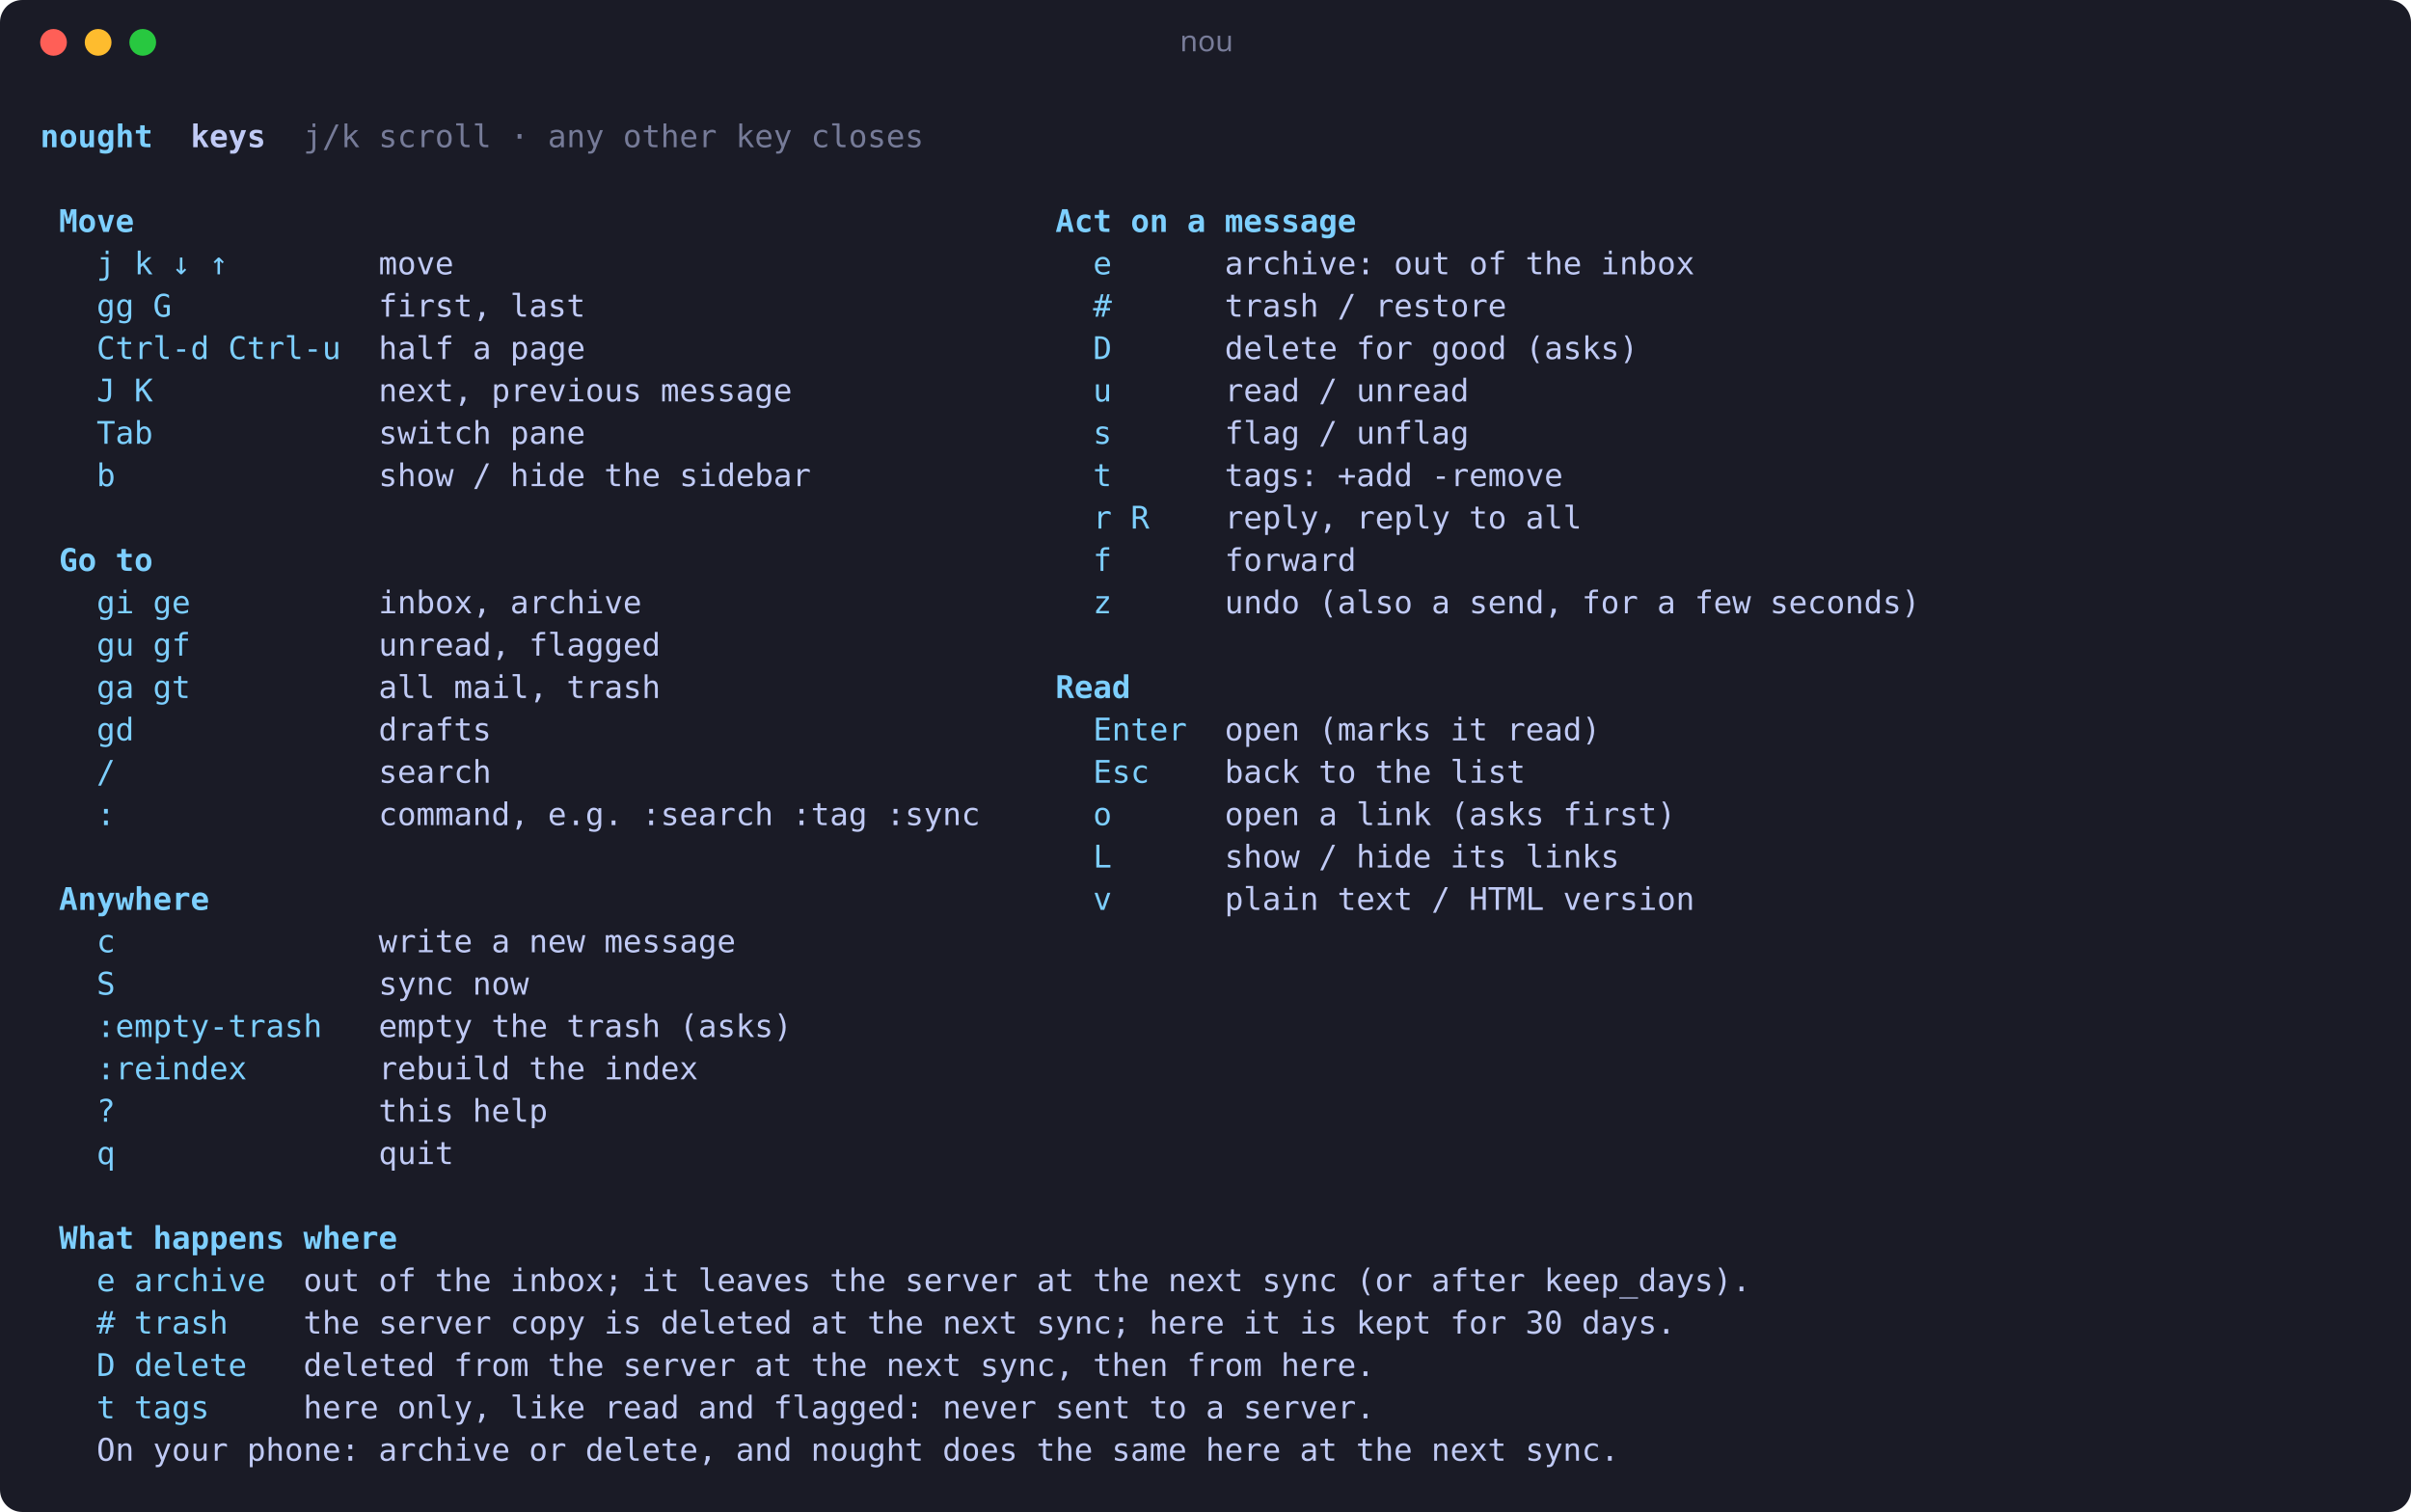
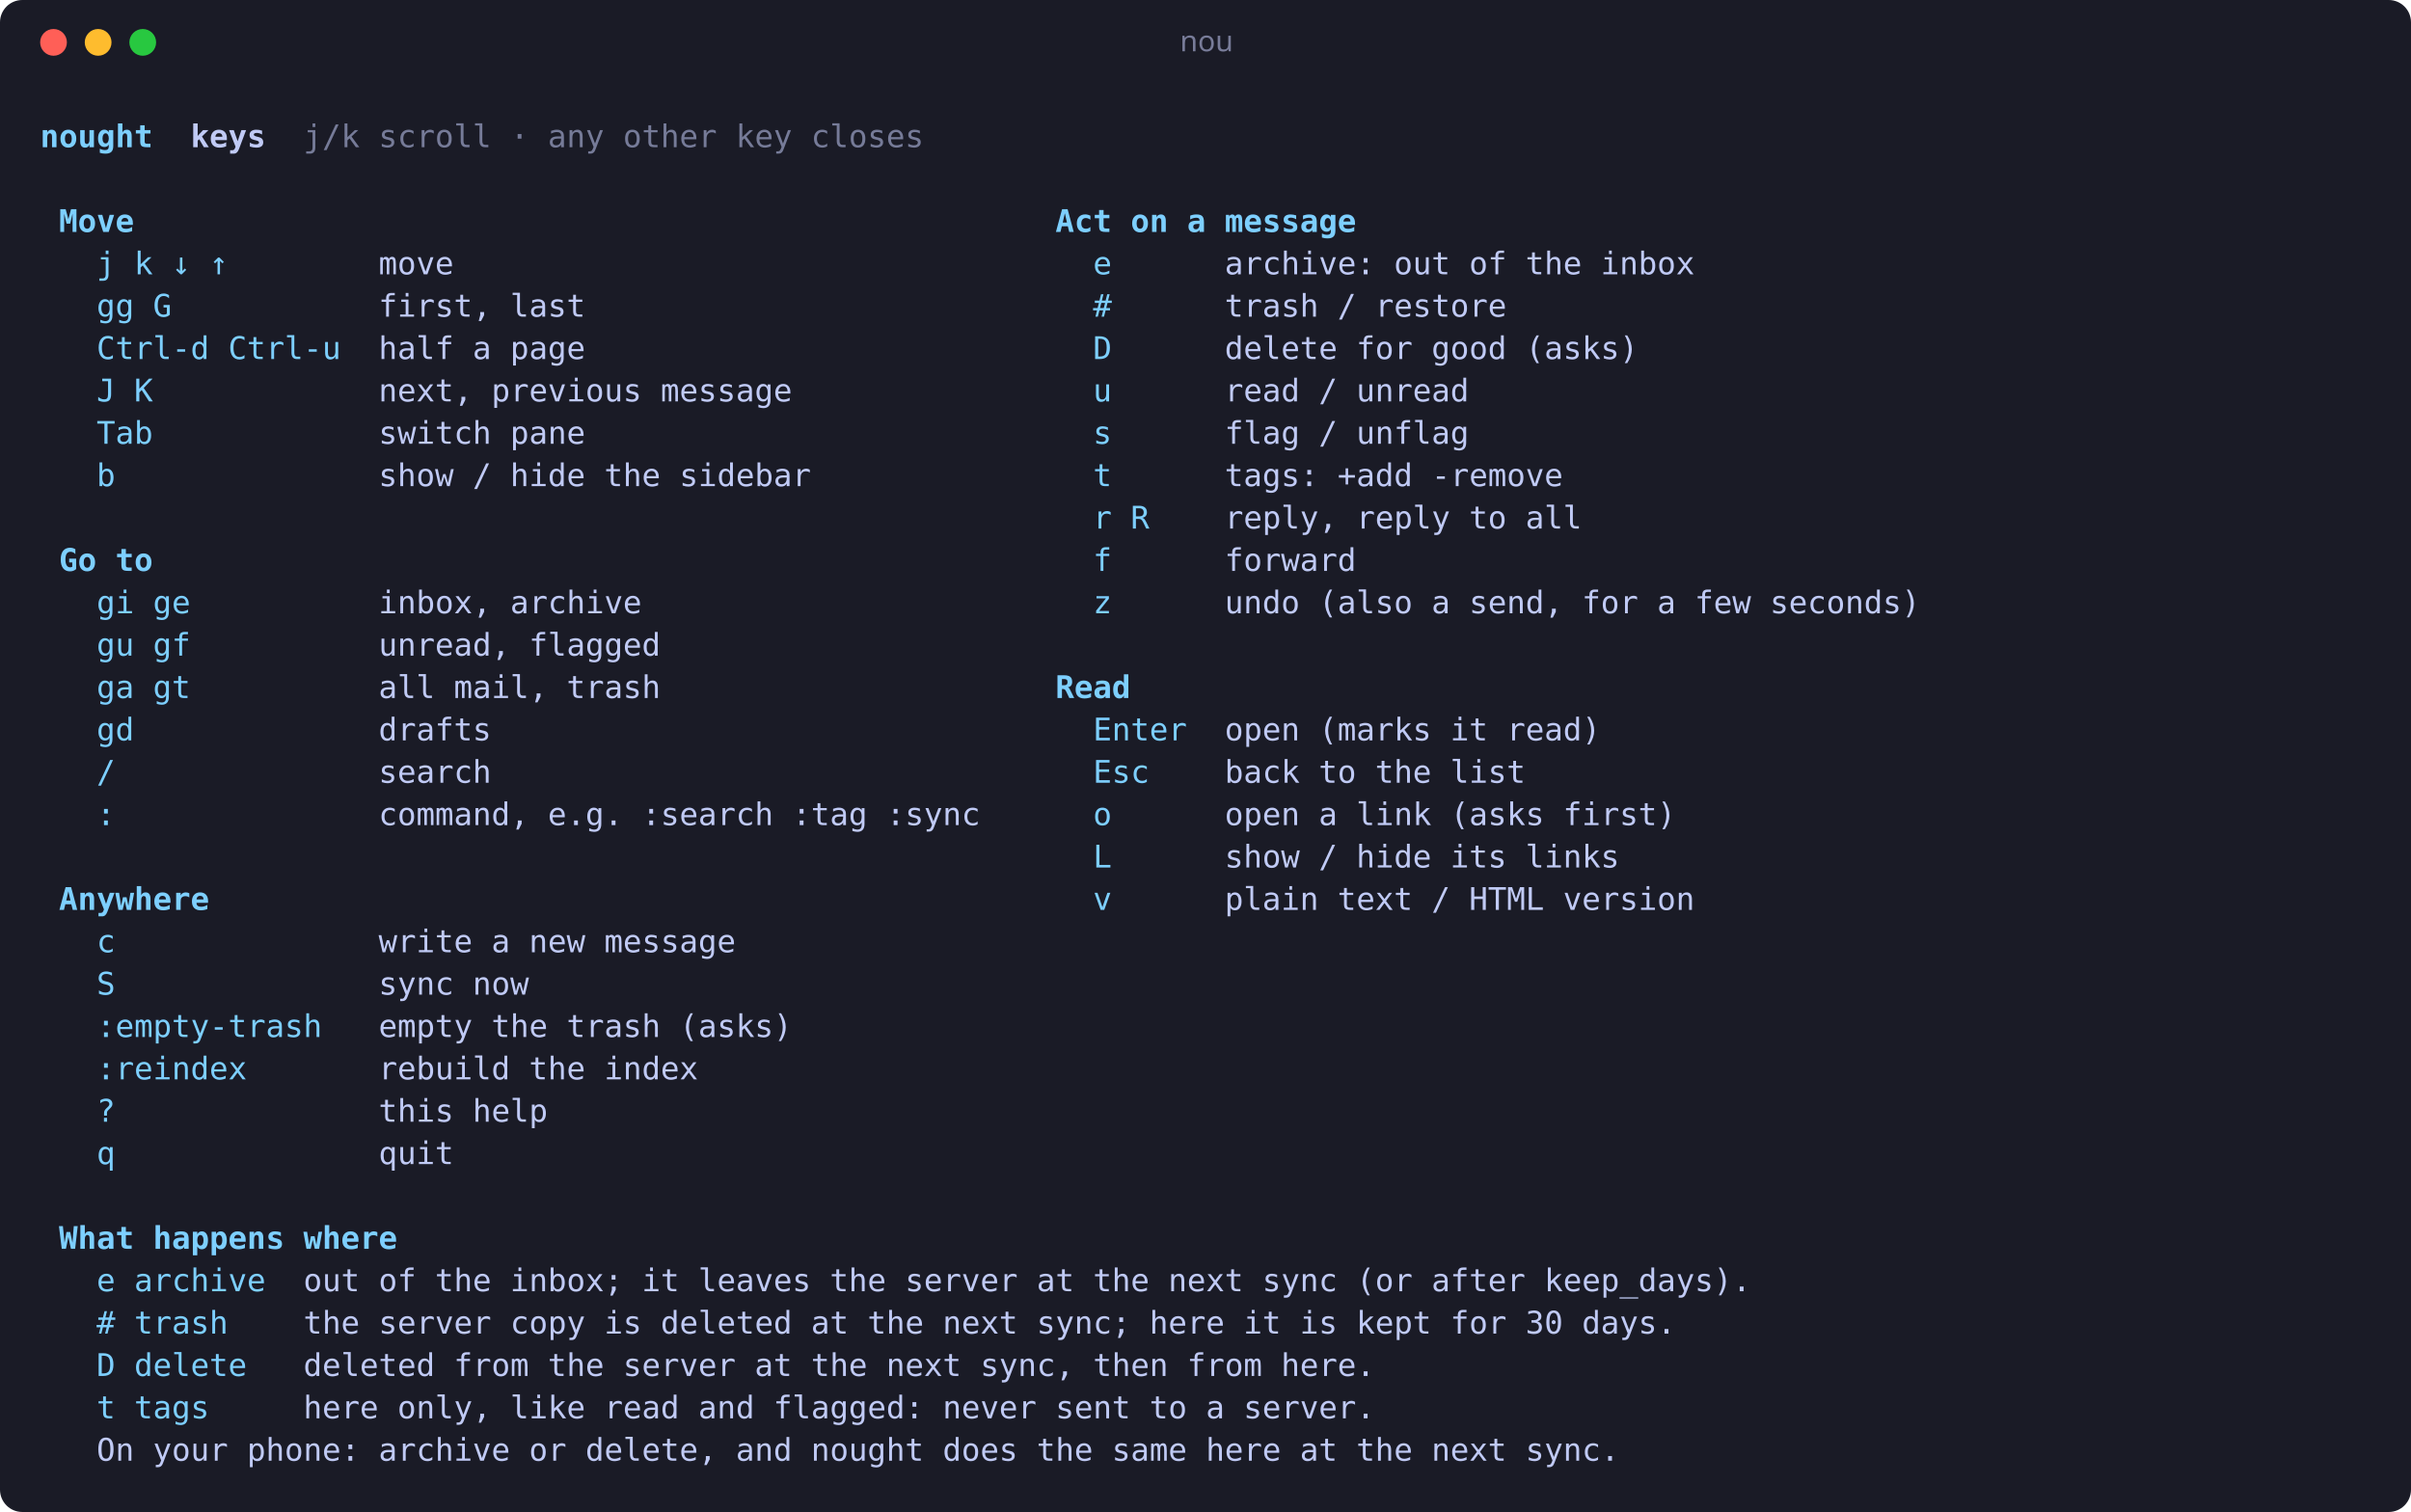
<svg xmlns="http://www.w3.org/2000/svg" width="1081" height="678" viewBox="0 0 1081 678">
  <rect width="100%" height="100%" rx="10" fill="#1a1b26" />
  <circle cx="24" cy="19" r="6" fill="#ff5f57" />
  <circle cx="44" cy="19" r="6" fill="#febc2e" />
  <circle cx="64" cy="19" r="6" fill="#28c840" />
  <text x="541" y="23" fill="#787c99" font-family="sans-serif" font-size="13" text-anchor="middle">nou</text>
  <g font-family="'JetBrains Mono','Fira Code','SF Mono',Menlo,Consolas,'DejaVu Sans Mono',monospace" font-size="14" xml:space="preserve">
    <text x="18.00" y="66.00" textLength="50.58" lengthAdjust="spacingAndGlyphs" fill="#7dcfff" font-weight="bold">nought</text>
    <text x="85.44" y="66.00" textLength="33.72" lengthAdjust="spacingAndGlyphs" fill="#c0caf5" font-weight="bold">keys</text>
-     <text x="119.16" y="66.00" textLength="295.05" lengthAdjust="spacingAndGlyphs" fill="#c0caf5" fill-opacity="0.55">  j/k scroll · any other key closes</text>
+     <text x="136.02" y="66.00" textLength="25.29" lengthAdjust="spacingAndGlyphs" fill="#c0caf5" fill-opacity="0.55">j/k</text>
+     <text x="169.74" y="66.00" textLength="50.58" lengthAdjust="spacingAndGlyphs" fill="#c0caf5" fill-opacity="0.55">scroll</text>
+     <text x="228.75" y="66.00" textLength="8.43" lengthAdjust="spacingAndGlyphs" fill="#c0caf5" fill-opacity="0.55">·</text>
+     <text x="245.61" y="66.00" textLength="25.29" lengthAdjust="spacingAndGlyphs" fill="#c0caf5" fill-opacity="0.55">any</text>
+     <text x="279.33" y="66.00" textLength="42.15" lengthAdjust="spacingAndGlyphs" fill="#c0caf5" fill-opacity="0.55">other</text>
+     <text x="329.91" y="66.00" textLength="25.29" lengthAdjust="spacingAndGlyphs" fill="#c0caf5" fill-opacity="0.55">key</text>
+     <text x="363.63" y="66.00" textLength="50.58" lengthAdjust="spacingAndGlyphs" fill="#c0caf5" fill-opacity="0.55">closes</text>
    <text x="26.43" y="104.00" textLength="33.72" lengthAdjust="spacingAndGlyphs" fill="#7dcfff" font-weight="bold">Move</text>
-     <text x="473.22" y="104.00" textLength="134.88" lengthAdjust="spacingAndGlyphs" fill="#7dcfff" font-weight="bold">Act on a message</text>
-     <text x="43.29" y="123.00" textLength="109.59" lengthAdjust="spacingAndGlyphs" fill="#7dcfff">j k ↓ ↑      </text>
-     <text x="152.88" y="123.00" textLength="337.20" lengthAdjust="spacingAndGlyphs" fill="#c0caf5">  move                                  </text>
-     <text x="490.08" y="123.00" textLength="42.15" lengthAdjust="spacingAndGlyphs" fill="#7dcfff">e    </text>
-     <text x="532.23" y="123.00" textLength="531.09" lengthAdjust="spacingAndGlyphs" fill="#c0caf5">  archive: out of the inbox                                    </text>
-     <text x="43.29" y="142.00" textLength="109.59" lengthAdjust="spacingAndGlyphs" fill="#7dcfff">gg G         </text>
-     <text x="152.88" y="142.00" textLength="337.20" lengthAdjust="spacingAndGlyphs" fill="#c0caf5">  first, last                           </text>
-     <text x="490.08" y="142.00" textLength="42.15" lengthAdjust="spacingAndGlyphs" fill="#7dcfff">#    </text>
-     <text x="532.23" y="142.00" textLength="531.09" lengthAdjust="spacingAndGlyphs" fill="#c0caf5">  trash / restore                                              </text>
-     <text x="43.29" y="161.00" textLength="109.59" lengthAdjust="spacingAndGlyphs" fill="#7dcfff">Ctrl-d Ctrl-u</text>
-     <text x="152.88" y="161.00" textLength="337.20" lengthAdjust="spacingAndGlyphs" fill="#c0caf5">  half a page                           </text>
-     <text x="490.08" y="161.00" textLength="42.15" lengthAdjust="spacingAndGlyphs" fill="#7dcfff">D    </text>
-     <text x="532.23" y="161.00" textLength="531.09" lengthAdjust="spacingAndGlyphs" fill="#c0caf5">  delete for good (asks)                                       </text>
-     <text x="43.29" y="180.00" textLength="109.59" lengthAdjust="spacingAndGlyphs" fill="#7dcfff">J K          </text>
-     <text x="152.88" y="180.00" textLength="337.20" lengthAdjust="spacingAndGlyphs" fill="#c0caf5">  next, previous message                </text>
-     <text x="490.08" y="180.00" textLength="42.15" lengthAdjust="spacingAndGlyphs" fill="#7dcfff">u    </text>
-     <text x="532.23" y="180.00" textLength="531.09" lengthAdjust="spacingAndGlyphs" fill="#c0caf5">  read / unread                                                </text>
-     <text x="43.29" y="199.00" textLength="109.59" lengthAdjust="spacingAndGlyphs" fill="#7dcfff">Tab          </text>
-     <text x="152.88" y="199.00" textLength="337.20" lengthAdjust="spacingAndGlyphs" fill="#c0caf5">  switch pane                           </text>
-     <text x="490.08" y="199.00" textLength="42.15" lengthAdjust="spacingAndGlyphs" fill="#7dcfff">s    </text>
-     <text x="532.23" y="199.00" textLength="531.09" lengthAdjust="spacingAndGlyphs" fill="#c0caf5">  flag / unflag                                                </text>
-     <text x="43.29" y="218.00" textLength="109.59" lengthAdjust="spacingAndGlyphs" fill="#7dcfff">b            </text>
-     <text x="152.88" y="218.00" textLength="337.20" lengthAdjust="spacingAndGlyphs" fill="#c0caf5">  show / hide the sidebar               </text>
-     <text x="490.08" y="218.00" textLength="42.15" lengthAdjust="spacingAndGlyphs" fill="#7dcfff">t    </text>
-     <text x="532.23" y="218.00" textLength="531.09" lengthAdjust="spacingAndGlyphs" fill="#c0caf5">  tags: +add -remove                                           </text>
-     <text x="490.08" y="237.00" textLength="42.15" lengthAdjust="spacingAndGlyphs" fill="#7dcfff">r R  </text>
-     <text x="532.23" y="237.00" textLength="531.09" lengthAdjust="spacingAndGlyphs" fill="#c0caf5">  reply, reply to all                                          </text>
-     <text x="26.43" y="256.00" textLength="42.15" lengthAdjust="spacingAndGlyphs" fill="#7dcfff" font-weight="bold">Go to</text>
-     <text x="490.08" y="256.00" textLength="42.15" lengthAdjust="spacingAndGlyphs" fill="#7dcfff">f    </text>
-     <text x="532.23" y="256.00" textLength="531.09" lengthAdjust="spacingAndGlyphs" fill="#c0caf5">  forward                                                      </text>
-     <text x="43.29" y="275.00" textLength="109.59" lengthAdjust="spacingAndGlyphs" fill="#7dcfff">gi ge        </text>
-     <text x="152.88" y="275.00" textLength="337.20" lengthAdjust="spacingAndGlyphs" fill="#c0caf5">  inbox, archive                        </text>
-     <text x="490.08" y="275.00" textLength="42.15" lengthAdjust="spacingAndGlyphs" fill="#7dcfff">z    </text>
-     <text x="532.23" y="275.00" textLength="531.09" lengthAdjust="spacingAndGlyphs" fill="#c0caf5">  undo (also a send, for a few seconds)                        </text>
-     <text x="43.29" y="294.00" textLength="109.59" lengthAdjust="spacingAndGlyphs" fill="#7dcfff">gu gf        </text>
-     <text x="152.88" y="294.00" textLength="910.44" lengthAdjust="spacingAndGlyphs" fill="#c0caf5">  unread, flagged                                                                                           </text>
-     <text x="43.29" y="313.00" textLength="109.59" lengthAdjust="spacingAndGlyphs" fill="#7dcfff">ga gt        </text>
-     <text x="152.88" y="313.00" textLength="320.34" lengthAdjust="spacingAndGlyphs" fill="#c0caf5">  all mail, trash                     </text>
+     <text x="473.22" y="104.00" textLength="25.29" lengthAdjust="spacingAndGlyphs" fill="#7dcfff" font-weight="bold">Act</text>
+     <text x="506.94" y="104.00" textLength="16.86" lengthAdjust="spacingAndGlyphs" fill="#7dcfff" font-weight="bold">on</text>
+     <text x="532.23" y="104.00" textLength="8.43" lengthAdjust="spacingAndGlyphs" fill="#7dcfff" font-weight="bold">a</text>
+     <text x="549.09" y="104.00" textLength="59.01" lengthAdjust="spacingAndGlyphs" fill="#7dcfff" font-weight="bold">message</text>
+     <text x="43.29" y="123.00" textLength="8.43" lengthAdjust="spacingAndGlyphs" fill="#7dcfff">j</text>
+     <text x="60.15" y="123.00" textLength="8.43" lengthAdjust="spacingAndGlyphs" fill="#7dcfff">k</text>
+     <text x="77.01" y="123.00" textLength="8.43" lengthAdjust="spacingAndGlyphs" fill="#7dcfff">↓</text>
+     <text x="93.87" y="123.00" textLength="8.43" lengthAdjust="spacingAndGlyphs" fill="#7dcfff">↑</text>
+     <text x="169.74" y="123.00" textLength="33.72" lengthAdjust="spacingAndGlyphs" fill="#c0caf5">move</text>
+     <text x="490.08" y="123.00" textLength="8.43" lengthAdjust="spacingAndGlyphs" fill="#7dcfff">e</text>
+     <text x="549.09" y="123.00" textLength="67.44" lengthAdjust="spacingAndGlyphs" fill="#c0caf5">archive:</text>
+     <text x="624.96" y="123.00" textLength="25.29" lengthAdjust="spacingAndGlyphs" fill="#c0caf5">out</text>
+     <text x="658.68" y="123.00" textLength="16.86" lengthAdjust="spacingAndGlyphs" fill="#c0caf5">of</text>
+     <text x="683.97" y="123.00" textLength="25.29" lengthAdjust="spacingAndGlyphs" fill="#c0caf5">the</text>
+     <text x="717.69" y="123.00" textLength="42.15" lengthAdjust="spacingAndGlyphs" fill="#c0caf5">inbox</text>
+     <text x="43.29" y="142.00" textLength="16.86" lengthAdjust="spacingAndGlyphs" fill="#7dcfff">gg</text>
+     <text x="68.58" y="142.00" textLength="8.43" lengthAdjust="spacingAndGlyphs" fill="#7dcfff">G</text>
+     <text x="169.74" y="142.00" textLength="50.58" lengthAdjust="spacingAndGlyphs" fill="#c0caf5">first,</text>
+     <text x="228.75" y="142.00" textLength="33.72" lengthAdjust="spacingAndGlyphs" fill="#c0caf5">last</text>
+     <text x="490.08" y="142.00" textLength="8.43" lengthAdjust="spacingAndGlyphs" fill="#7dcfff">#</text>
+     <text x="549.09" y="142.00" textLength="42.15" lengthAdjust="spacingAndGlyphs" fill="#c0caf5">trash</text>
+     <text x="599.67" y="142.00" textLength="8.43" lengthAdjust="spacingAndGlyphs" fill="#c0caf5">/</text>
+     <text x="616.53" y="142.00" textLength="59.01" lengthAdjust="spacingAndGlyphs" fill="#c0caf5">restore</text>
+     <text x="43.29" y="161.00" textLength="50.58" lengthAdjust="spacingAndGlyphs" fill="#7dcfff">Ctrl-d</text>
+     <text x="102.30" y="161.00" textLength="50.58" lengthAdjust="spacingAndGlyphs" fill="#7dcfff">Ctrl-u</text>
+     <text x="169.74" y="161.00" textLength="33.72" lengthAdjust="spacingAndGlyphs" fill="#c0caf5">half</text>
+     <text x="211.89" y="161.00" textLength="8.43" lengthAdjust="spacingAndGlyphs" fill="#c0caf5">a</text>
+     <text x="228.75" y="161.00" textLength="33.72" lengthAdjust="spacingAndGlyphs" fill="#c0caf5">page</text>
+     <text x="490.08" y="161.00" textLength="8.43" lengthAdjust="spacingAndGlyphs" fill="#7dcfff">D</text>
+     <text x="549.09" y="161.00" textLength="50.58" lengthAdjust="spacingAndGlyphs" fill="#c0caf5">delete</text>
+     <text x="608.10" y="161.00" textLength="25.29" lengthAdjust="spacingAndGlyphs" fill="#c0caf5">for</text>
+     <text x="641.82" y="161.00" textLength="33.72" lengthAdjust="spacingAndGlyphs" fill="#c0caf5">good</text>
+     <text x="683.97" y="161.00" textLength="50.58" lengthAdjust="spacingAndGlyphs" fill="#c0caf5">(asks)</text>
+     <text x="43.29" y="180.00" textLength="8.43" lengthAdjust="spacingAndGlyphs" fill="#7dcfff">J</text>
+     <text x="60.15" y="180.00" textLength="8.43" lengthAdjust="spacingAndGlyphs" fill="#7dcfff">K</text>
+     <text x="169.74" y="180.00" textLength="42.15" lengthAdjust="spacingAndGlyphs" fill="#c0caf5">next,</text>
+     <text x="220.32" y="180.00" textLength="67.44" lengthAdjust="spacingAndGlyphs" fill="#c0caf5">previous</text>
+     <text x="296.19" y="180.00" textLength="59.01" lengthAdjust="spacingAndGlyphs" fill="#c0caf5">message</text>
+     <text x="490.08" y="180.00" textLength="8.43" lengthAdjust="spacingAndGlyphs" fill="#7dcfff">u</text>
+     <text x="549.09" y="180.00" textLength="33.72" lengthAdjust="spacingAndGlyphs" fill="#c0caf5">read</text>
+     <text x="591.24" y="180.00" textLength="8.43" lengthAdjust="spacingAndGlyphs" fill="#c0caf5">/</text>
+     <text x="608.10" y="180.00" textLength="50.58" lengthAdjust="spacingAndGlyphs" fill="#c0caf5">unread</text>
+     <text x="43.29" y="199.00" textLength="25.29" lengthAdjust="spacingAndGlyphs" fill="#7dcfff">Tab</text>
+     <text x="169.74" y="199.00" textLength="50.58" lengthAdjust="spacingAndGlyphs" fill="#c0caf5">switch</text>
+     <text x="228.75" y="199.00" textLength="33.72" lengthAdjust="spacingAndGlyphs" fill="#c0caf5">pane</text>
+     <text x="490.08" y="199.00" textLength="8.43" lengthAdjust="spacingAndGlyphs" fill="#7dcfff">s</text>
+     <text x="549.09" y="199.00" textLength="33.72" lengthAdjust="spacingAndGlyphs" fill="#c0caf5">flag</text>
+     <text x="591.24" y="199.00" textLength="8.43" lengthAdjust="spacingAndGlyphs" fill="#c0caf5">/</text>
+     <text x="608.10" y="199.00" textLength="50.58" lengthAdjust="spacingAndGlyphs" fill="#c0caf5">unflag</text>
+     <text x="43.29" y="218.00" textLength="8.43" lengthAdjust="spacingAndGlyphs" fill="#7dcfff">b</text>
+     <text x="169.74" y="218.00" textLength="33.72" lengthAdjust="spacingAndGlyphs" fill="#c0caf5">show</text>
+     <text x="211.89" y="218.00" textLength="8.43" lengthAdjust="spacingAndGlyphs" fill="#c0caf5">/</text>
+     <text x="228.75" y="218.00" textLength="33.72" lengthAdjust="spacingAndGlyphs" fill="#c0caf5">hide</text>
+     <text x="270.90" y="218.00" textLength="25.29" lengthAdjust="spacingAndGlyphs" fill="#c0caf5">the</text>
+     <text x="304.62" y="218.00" textLength="59.01" lengthAdjust="spacingAndGlyphs" fill="#c0caf5">sidebar</text>
+     <text x="490.08" y="218.00" textLength="8.43" lengthAdjust="spacingAndGlyphs" fill="#7dcfff">t</text>
+     <text x="549.09" y="218.00" textLength="42.15" lengthAdjust="spacingAndGlyphs" fill="#c0caf5">tags:</text>
+     <text x="599.67" y="218.00" textLength="33.72" lengthAdjust="spacingAndGlyphs" fill="#c0caf5">+add</text>
+     <text x="641.82" y="218.00" textLength="59.01" lengthAdjust="spacingAndGlyphs" fill="#c0caf5">-remove</text>
+     <text x="490.08" y="237.00" textLength="8.43" lengthAdjust="spacingAndGlyphs" fill="#7dcfff">r</text>
+     <text x="506.94" y="237.00" textLength="8.43" lengthAdjust="spacingAndGlyphs" fill="#7dcfff">R</text>
+     <text x="549.09" y="237.00" textLength="50.58" lengthAdjust="spacingAndGlyphs" fill="#c0caf5">reply,</text>
+     <text x="608.10" y="237.00" textLength="42.15" lengthAdjust="spacingAndGlyphs" fill="#c0caf5">reply</text>
+     <text x="658.68" y="237.00" textLength="16.86" lengthAdjust="spacingAndGlyphs" fill="#c0caf5">to</text>
+     <text x="683.97" y="237.00" textLength="25.29" lengthAdjust="spacingAndGlyphs" fill="#c0caf5">all</text>
+     <text x="26.43" y="256.00" textLength="16.86" lengthAdjust="spacingAndGlyphs" fill="#7dcfff" font-weight="bold">Go</text>
+     <text x="51.72" y="256.00" textLength="16.86" lengthAdjust="spacingAndGlyphs" fill="#7dcfff" font-weight="bold">to</text>
+     <text x="490.08" y="256.00" textLength="8.43" lengthAdjust="spacingAndGlyphs" fill="#7dcfff">f</text>
+     <text x="549.09" y="256.00" textLength="59.01" lengthAdjust="spacingAndGlyphs" fill="#c0caf5">forward</text>
+     <text x="43.29" y="275.00" textLength="16.86" lengthAdjust="spacingAndGlyphs" fill="#7dcfff">gi</text>
+     <text x="68.58" y="275.00" textLength="16.86" lengthAdjust="spacingAndGlyphs" fill="#7dcfff">ge</text>
+     <text x="169.74" y="275.00" textLength="50.58" lengthAdjust="spacingAndGlyphs" fill="#c0caf5">inbox,</text>
+     <text x="228.75" y="275.00" textLength="59.01" lengthAdjust="spacingAndGlyphs" fill="#c0caf5">archive</text>
+     <text x="490.08" y="275.00" textLength="8.43" lengthAdjust="spacingAndGlyphs" fill="#7dcfff">z</text>
+     <text x="549.09" y="275.00" textLength="33.72" lengthAdjust="spacingAndGlyphs" fill="#c0caf5">undo</text>
+     <text x="591.24" y="275.00" textLength="42.15" lengthAdjust="spacingAndGlyphs" fill="#c0caf5">(also</text>
+     <text x="641.82" y="275.00" textLength="8.43" lengthAdjust="spacingAndGlyphs" fill="#c0caf5">a</text>
+     <text x="658.68" y="275.00" textLength="42.15" lengthAdjust="spacingAndGlyphs" fill="#c0caf5">send,</text>
+     <text x="709.26" y="275.00" textLength="25.29" lengthAdjust="spacingAndGlyphs" fill="#c0caf5">for</text>
+     <text x="742.98" y="275.00" textLength="8.43" lengthAdjust="spacingAndGlyphs" fill="#c0caf5">a</text>
+     <text x="759.84" y="275.00" textLength="25.29" lengthAdjust="spacingAndGlyphs" fill="#c0caf5">few</text>
+     <text x="793.56" y="275.00" textLength="67.44" lengthAdjust="spacingAndGlyphs" fill="#c0caf5">seconds)</text>
+     <text x="43.29" y="294.00" textLength="16.86" lengthAdjust="spacingAndGlyphs" fill="#7dcfff">gu</text>
+     <text x="68.58" y="294.00" textLength="16.86" lengthAdjust="spacingAndGlyphs" fill="#7dcfff">gf</text>
+     <text x="169.74" y="294.00" textLength="59.01" lengthAdjust="spacingAndGlyphs" fill="#c0caf5">unread,</text>
+     <text x="237.18" y="294.00" textLength="59.01" lengthAdjust="spacingAndGlyphs" fill="#c0caf5">flagged</text>
+     <text x="43.29" y="313.00" textLength="16.86" lengthAdjust="spacingAndGlyphs" fill="#7dcfff">ga</text>
+     <text x="68.58" y="313.00" textLength="16.86" lengthAdjust="spacingAndGlyphs" fill="#7dcfff">gt</text>
+     <text x="169.74" y="313.00" textLength="25.29" lengthAdjust="spacingAndGlyphs" fill="#c0caf5">all</text>
+     <text x="203.46" y="313.00" textLength="42.15" lengthAdjust="spacingAndGlyphs" fill="#c0caf5">mail,</text>
+     <text x="254.04" y="313.00" textLength="42.15" lengthAdjust="spacingAndGlyphs" fill="#c0caf5">trash</text>
    <text x="473.22" y="313.00" textLength="33.72" lengthAdjust="spacingAndGlyphs" fill="#7dcfff" font-weight="bold">Read</text>
-     <text x="43.29" y="332.00" textLength="109.59" lengthAdjust="spacingAndGlyphs" fill="#7dcfff">gd           </text>
-     <text x="152.88" y="332.00" textLength="337.20" lengthAdjust="spacingAndGlyphs" fill="#c0caf5">  drafts                                </text>
+     <text x="43.29" y="332.00" textLength="16.86" lengthAdjust="spacingAndGlyphs" fill="#7dcfff">gd</text>
+     <text x="169.74" y="332.00" textLength="50.58" lengthAdjust="spacingAndGlyphs" fill="#c0caf5">drafts</text>
    <text x="490.08" y="332.00" textLength="42.15" lengthAdjust="spacingAndGlyphs" fill="#7dcfff">Enter</text>
-     <text x="532.23" y="332.00" textLength="531.09" lengthAdjust="spacingAndGlyphs" fill="#c0caf5">  open (marks it read)                                         </text>
-     <text x="43.29" y="351.00" textLength="109.59" lengthAdjust="spacingAndGlyphs" fill="#7dcfff">/            </text>
-     <text x="152.88" y="351.00" textLength="337.20" lengthAdjust="spacingAndGlyphs" fill="#c0caf5">  search                                </text>
-     <text x="490.08" y="351.00" textLength="42.15" lengthAdjust="spacingAndGlyphs" fill="#7dcfff">Esc  </text>
-     <text x="532.23" y="351.00" textLength="531.09" lengthAdjust="spacingAndGlyphs" fill="#c0caf5">  back to the list                                             </text>
-     <text x="43.29" y="370.00" textLength="109.59" lengthAdjust="spacingAndGlyphs" fill="#7dcfff">:            </text>
-     <text x="152.88" y="370.00" textLength="337.20" lengthAdjust="spacingAndGlyphs" fill="#c0caf5">  command, e.g. :search :tag :sync      </text>
-     <text x="490.08" y="370.00" textLength="42.15" lengthAdjust="spacingAndGlyphs" fill="#7dcfff">o    </text>
-     <text x="532.23" y="370.00" textLength="531.09" lengthAdjust="spacingAndGlyphs" fill="#c0caf5">  open a link (asks first)                                     </text>
-     <text x="490.08" y="389.00" textLength="42.15" lengthAdjust="spacingAndGlyphs" fill="#7dcfff">L    </text>
-     <text x="532.23" y="389.00" textLength="531.09" lengthAdjust="spacingAndGlyphs" fill="#c0caf5">  show / hide its links                                        </text>
+     <text x="549.09" y="332.00" textLength="33.72" lengthAdjust="spacingAndGlyphs" fill="#c0caf5">open</text>
+     <text x="591.24" y="332.00" textLength="50.58" lengthAdjust="spacingAndGlyphs" fill="#c0caf5">(marks</text>
+     <text x="650.25" y="332.00" textLength="16.86" lengthAdjust="spacingAndGlyphs" fill="#c0caf5">it</text>
+     <text x="675.54" y="332.00" textLength="42.15" lengthAdjust="spacingAndGlyphs" fill="#c0caf5">read)</text>
+     <text x="43.29" y="351.00" textLength="8.43" lengthAdjust="spacingAndGlyphs" fill="#7dcfff">/</text>
+     <text x="169.74" y="351.00" textLength="50.58" lengthAdjust="spacingAndGlyphs" fill="#c0caf5">search</text>
+     <text x="490.08" y="351.00" textLength="25.29" lengthAdjust="spacingAndGlyphs" fill="#7dcfff">Esc</text>
+     <text x="549.09" y="351.00" textLength="33.72" lengthAdjust="spacingAndGlyphs" fill="#c0caf5">back</text>
+     <text x="591.24" y="351.00" textLength="16.86" lengthAdjust="spacingAndGlyphs" fill="#c0caf5">to</text>
+     <text x="616.53" y="351.00" textLength="25.29" lengthAdjust="spacingAndGlyphs" fill="#c0caf5">the</text>
+     <text x="650.25" y="351.00" textLength="33.72" lengthAdjust="spacingAndGlyphs" fill="#c0caf5">list</text>
+     <text x="43.29" y="370.00" textLength="8.43" lengthAdjust="spacingAndGlyphs" fill="#7dcfff">:</text>
+     <text x="169.74" y="370.00" textLength="67.44" lengthAdjust="spacingAndGlyphs" fill="#c0caf5">command,</text>
+     <text x="245.61" y="370.00" textLength="33.72" lengthAdjust="spacingAndGlyphs" fill="#c0caf5">e.g.</text>
+     <text x="287.76" y="370.00" textLength="59.01" lengthAdjust="spacingAndGlyphs" fill="#c0caf5">:search</text>
+     <text x="355.20" y="370.00" textLength="33.72" lengthAdjust="spacingAndGlyphs" fill="#c0caf5">:tag</text>
+     <text x="397.35" y="370.00" textLength="42.15" lengthAdjust="spacingAndGlyphs" fill="#c0caf5">:sync</text>
+     <text x="490.08" y="370.00" textLength="8.43" lengthAdjust="spacingAndGlyphs" fill="#7dcfff">o</text>
+     <text x="549.09" y="370.00" textLength="33.72" lengthAdjust="spacingAndGlyphs" fill="#c0caf5">open</text>
+     <text x="591.24" y="370.00" textLength="8.43" lengthAdjust="spacingAndGlyphs" fill="#c0caf5">a</text>
+     <text x="608.10" y="370.00" textLength="33.72" lengthAdjust="spacingAndGlyphs" fill="#c0caf5">link</text>
+     <text x="650.25" y="370.00" textLength="42.15" lengthAdjust="spacingAndGlyphs" fill="#c0caf5">(asks</text>
+     <text x="700.83" y="370.00" textLength="50.58" lengthAdjust="spacingAndGlyphs" fill="#c0caf5">first)</text>
+     <text x="490.08" y="389.00" textLength="8.43" lengthAdjust="spacingAndGlyphs" fill="#7dcfff">L</text>
+     <text x="549.09" y="389.00" textLength="33.72" lengthAdjust="spacingAndGlyphs" fill="#c0caf5">show</text>
+     <text x="591.24" y="389.00" textLength="8.43" lengthAdjust="spacingAndGlyphs" fill="#c0caf5">/</text>
+     <text x="608.10" y="389.00" textLength="33.72" lengthAdjust="spacingAndGlyphs" fill="#c0caf5">hide</text>
+     <text x="650.25" y="389.00" textLength="25.29" lengthAdjust="spacingAndGlyphs" fill="#c0caf5">its</text>
+     <text x="683.97" y="389.00" textLength="42.15" lengthAdjust="spacingAndGlyphs" fill="#c0caf5">links</text>
    <text x="26.43" y="408.00" textLength="67.44" lengthAdjust="spacingAndGlyphs" fill="#7dcfff" font-weight="bold">Anywhere</text>
-     <text x="490.08" y="408.00" textLength="42.15" lengthAdjust="spacingAndGlyphs" fill="#7dcfff">v    </text>
-     <text x="532.23" y="408.00" textLength="531.09" lengthAdjust="spacingAndGlyphs" fill="#c0caf5">  plain text / HTML version                                    </text>
-     <text x="43.29" y="427.00" textLength="109.59" lengthAdjust="spacingAndGlyphs" fill="#7dcfff">c            </text>
-     <text x="152.88" y="427.00" textLength="910.44" lengthAdjust="spacingAndGlyphs" fill="#c0caf5">  write a new message                                                                                       </text>
-     <text x="43.29" y="446.00" textLength="109.59" lengthAdjust="spacingAndGlyphs" fill="#7dcfff">S            </text>
-     <text x="152.88" y="446.00" textLength="910.44" lengthAdjust="spacingAndGlyphs" fill="#c0caf5">  sync now                                                                                                  </text>
-     <text x="43.29" y="465.00" textLength="109.59" lengthAdjust="spacingAndGlyphs" fill="#7dcfff">:empty-trash </text>
-     <text x="152.88" y="465.00" textLength="910.44" lengthAdjust="spacingAndGlyphs" fill="#c0caf5">  empty the trash (asks)                                                                                    </text>
-     <text x="43.29" y="484.00" textLength="109.59" lengthAdjust="spacingAndGlyphs" fill="#7dcfff">:reindex     </text>
-     <text x="152.88" y="484.00" textLength="910.44" lengthAdjust="spacingAndGlyphs" fill="#c0caf5">  rebuild the index                                                                                         </text>
-     <text x="43.29" y="503.00" textLength="109.59" lengthAdjust="spacingAndGlyphs" fill="#7dcfff">?            </text>
-     <text x="152.88" y="503.00" textLength="910.44" lengthAdjust="spacingAndGlyphs" fill="#c0caf5">  this help                                                                                                 </text>
-     <text x="43.29" y="522.00" textLength="109.59" lengthAdjust="spacingAndGlyphs" fill="#7dcfff">q            </text>
-     <text x="152.88" y="522.00" textLength="910.44" lengthAdjust="spacingAndGlyphs" fill="#c0caf5">  quit                                                                                                      </text>
-     <text x="26.43" y="560.00" textLength="151.74" lengthAdjust="spacingAndGlyphs" fill="#7dcfff" font-weight="bold">What happens where</text>
-     <text x="43.29" y="579.00" textLength="75.87" lengthAdjust="spacingAndGlyphs" fill="#7dcfff">e archive</text>
-     <text x="119.16" y="579.00" textLength="944.16" lengthAdjust="spacingAndGlyphs" fill="#c0caf5">  out of the inbox; it leaves the server at the next sync (or after keep_days).                                 </text>
-     <text x="43.29" y="598.00" textLength="75.87" lengthAdjust="spacingAndGlyphs" fill="#7dcfff"># trash  </text>
-     <text x="119.16" y="598.00" textLength="944.16" lengthAdjust="spacingAndGlyphs" fill="#c0caf5">  the server copy is deleted at the next sync; here it is kept for 30 days.                                     </text>
-     <text x="43.29" y="617.00" textLength="75.87" lengthAdjust="spacingAndGlyphs" fill="#7dcfff">D delete </text>
-     <text x="119.16" y="617.00" textLength="944.16" lengthAdjust="spacingAndGlyphs" fill="#c0caf5">  deleted from the server at the next sync, then from here.                                                     </text>
-     <text x="43.29" y="636.00" textLength="75.87" lengthAdjust="spacingAndGlyphs" fill="#7dcfff">t tags   </text>
-     <text x="119.16" y="636.00" textLength="944.16" lengthAdjust="spacingAndGlyphs" fill="#c0caf5">  here only, like read and flagged: never sent to a server.                                                     </text>
-     <text x="18.00" y="655.00" textLength="1045.32" lengthAdjust="spacingAndGlyphs" fill="#c0caf5">   On your phone: archive or delete, and nought does the same here at the next sync.                                        </text>
+     <text x="490.08" y="408.00" textLength="8.43" lengthAdjust="spacingAndGlyphs" fill="#7dcfff">v</text>
+     <text x="549.09" y="408.00" textLength="42.15" lengthAdjust="spacingAndGlyphs" fill="#c0caf5">plain</text>
+     <text x="599.67" y="408.00" textLength="33.72" lengthAdjust="spacingAndGlyphs" fill="#c0caf5">text</text>
+     <text x="641.82" y="408.00" textLength="8.43" lengthAdjust="spacingAndGlyphs" fill="#c0caf5">/</text>
+     <text x="658.68" y="408.00" textLength="33.72" lengthAdjust="spacingAndGlyphs" fill="#c0caf5">HTML</text>
+     <text x="700.83" y="408.00" textLength="59.01" lengthAdjust="spacingAndGlyphs" fill="#c0caf5">version</text>
+     <text x="43.29" y="427.00" textLength="8.43" lengthAdjust="spacingAndGlyphs" fill="#7dcfff">c</text>
+     <text x="169.74" y="427.00" textLength="42.15" lengthAdjust="spacingAndGlyphs" fill="#c0caf5">write</text>
+     <text x="220.32" y="427.00" textLength="8.43" lengthAdjust="spacingAndGlyphs" fill="#c0caf5">a</text>
+     <text x="237.18" y="427.00" textLength="25.29" lengthAdjust="spacingAndGlyphs" fill="#c0caf5">new</text>
+     <text x="270.90" y="427.00" textLength="59.01" lengthAdjust="spacingAndGlyphs" fill="#c0caf5">message</text>
+     <text x="43.29" y="446.00" textLength="8.43" lengthAdjust="spacingAndGlyphs" fill="#7dcfff">S</text>
+     <text x="169.74" y="446.00" textLength="33.72" lengthAdjust="spacingAndGlyphs" fill="#c0caf5">sync</text>
+     <text x="211.89" y="446.00" textLength="25.29" lengthAdjust="spacingAndGlyphs" fill="#c0caf5">now</text>
+     <text x="43.29" y="465.00" textLength="101.16" lengthAdjust="spacingAndGlyphs" fill="#7dcfff">:empty-trash</text>
+     <text x="169.74" y="465.00" textLength="42.15" lengthAdjust="spacingAndGlyphs" fill="#c0caf5">empty</text>
+     <text x="220.32" y="465.00" textLength="25.29" lengthAdjust="spacingAndGlyphs" fill="#c0caf5">the</text>
+     <text x="254.04" y="465.00" textLength="42.15" lengthAdjust="spacingAndGlyphs" fill="#c0caf5">trash</text>
+     <text x="304.62" y="465.00" textLength="50.58" lengthAdjust="spacingAndGlyphs" fill="#c0caf5">(asks)</text>
+     <text x="43.29" y="484.00" textLength="67.44" lengthAdjust="spacingAndGlyphs" fill="#7dcfff">:reindex</text>
+     <text x="169.74" y="484.00" textLength="59.01" lengthAdjust="spacingAndGlyphs" fill="#c0caf5">rebuild</text>
+     <text x="237.18" y="484.00" textLength="25.29" lengthAdjust="spacingAndGlyphs" fill="#c0caf5">the</text>
+     <text x="270.90" y="484.00" textLength="42.15" lengthAdjust="spacingAndGlyphs" fill="#c0caf5">index</text>
+     <text x="43.29" y="503.00" textLength="8.43" lengthAdjust="spacingAndGlyphs" fill="#7dcfff">?</text>
+     <text x="169.74" y="503.00" textLength="33.72" lengthAdjust="spacingAndGlyphs" fill="#c0caf5">this</text>
+     <text x="211.89" y="503.00" textLength="33.72" lengthAdjust="spacingAndGlyphs" fill="#c0caf5">help</text>
+     <text x="43.29" y="522.00" textLength="8.43" lengthAdjust="spacingAndGlyphs" fill="#7dcfff">q</text>
+     <text x="169.74" y="522.00" textLength="33.72" lengthAdjust="spacingAndGlyphs" fill="#c0caf5">quit</text>
+     <text x="26.43" y="560.00" textLength="33.72" lengthAdjust="spacingAndGlyphs" fill="#7dcfff" font-weight="bold">What</text>
+     <text x="68.58" y="560.00" textLength="59.01" lengthAdjust="spacingAndGlyphs" fill="#7dcfff" font-weight="bold">happens</text>
+     <text x="136.02" y="560.00" textLength="42.15" lengthAdjust="spacingAndGlyphs" fill="#7dcfff" font-weight="bold">where</text>
+     <text x="43.29" y="579.00" textLength="8.43" lengthAdjust="spacingAndGlyphs" fill="#7dcfff">e</text>
+     <text x="60.15" y="579.00" textLength="59.01" lengthAdjust="spacingAndGlyphs" fill="#7dcfff">archive</text>
+     <text x="136.02" y="579.00" textLength="25.29" lengthAdjust="spacingAndGlyphs" fill="#c0caf5">out</text>
+     <text x="169.74" y="579.00" textLength="16.86" lengthAdjust="spacingAndGlyphs" fill="#c0caf5">of</text>
+     <text x="195.03" y="579.00" textLength="25.29" lengthAdjust="spacingAndGlyphs" fill="#c0caf5">the</text>
+     <text x="228.75" y="579.00" textLength="50.58" lengthAdjust="spacingAndGlyphs" fill="#c0caf5">inbox;</text>
+     <text x="287.76" y="579.00" textLength="16.86" lengthAdjust="spacingAndGlyphs" fill="#c0caf5">it</text>
+     <text x="313.05" y="579.00" textLength="50.58" lengthAdjust="spacingAndGlyphs" fill="#c0caf5">leaves</text>
+     <text x="372.06" y="579.00" textLength="25.29" lengthAdjust="spacingAndGlyphs" fill="#c0caf5">the</text>
+     <text x="405.78" y="579.00" textLength="50.58" lengthAdjust="spacingAndGlyphs" fill="#c0caf5">server</text>
+     <text x="464.79" y="579.00" textLength="16.86" lengthAdjust="spacingAndGlyphs" fill="#c0caf5">at</text>
+     <text x="490.08" y="579.00" textLength="25.29" lengthAdjust="spacingAndGlyphs" fill="#c0caf5">the</text>
+     <text x="523.80" y="579.00" textLength="33.72" lengthAdjust="spacingAndGlyphs" fill="#c0caf5">next</text>
+     <text x="565.95" y="579.00" textLength="33.72" lengthAdjust="spacingAndGlyphs" fill="#c0caf5">sync</text>
+     <text x="608.10" y="579.00" textLength="25.29" lengthAdjust="spacingAndGlyphs" fill="#c0caf5">(or</text>
+     <text x="641.82" y="579.00" textLength="42.15" lengthAdjust="spacingAndGlyphs" fill="#c0caf5">after</text>
+     <text x="692.40" y="579.00" textLength="92.73" lengthAdjust="spacingAndGlyphs" fill="#c0caf5">keep_days).</text>
+     <text x="43.29" y="598.00" textLength="8.43" lengthAdjust="spacingAndGlyphs" fill="#7dcfff">#</text>
+     <text x="60.15" y="598.00" textLength="42.15" lengthAdjust="spacingAndGlyphs" fill="#7dcfff">trash</text>
+     <text x="136.02" y="598.00" textLength="25.29" lengthAdjust="spacingAndGlyphs" fill="#c0caf5">the</text>
+     <text x="169.74" y="598.00" textLength="50.58" lengthAdjust="spacingAndGlyphs" fill="#c0caf5">server</text>
+     <text x="228.75" y="598.00" textLength="33.72" lengthAdjust="spacingAndGlyphs" fill="#c0caf5">copy</text>
+     <text x="270.90" y="598.00" textLength="16.86" lengthAdjust="spacingAndGlyphs" fill="#c0caf5">is</text>
+     <text x="296.19" y="598.00" textLength="59.01" lengthAdjust="spacingAndGlyphs" fill="#c0caf5">deleted</text>
+     <text x="363.63" y="598.00" textLength="16.86" lengthAdjust="spacingAndGlyphs" fill="#c0caf5">at</text>
+     <text x="388.92" y="598.00" textLength="25.29" lengthAdjust="spacingAndGlyphs" fill="#c0caf5">the</text>
+     <text x="422.64" y="598.00" textLength="33.72" lengthAdjust="spacingAndGlyphs" fill="#c0caf5">next</text>
+     <text x="464.79" y="598.00" textLength="42.15" lengthAdjust="spacingAndGlyphs" fill="#c0caf5">sync;</text>
+     <text x="515.37" y="598.00" textLength="33.72" lengthAdjust="spacingAndGlyphs" fill="#c0caf5">here</text>
+     <text x="557.52" y="598.00" textLength="16.86" lengthAdjust="spacingAndGlyphs" fill="#c0caf5">it</text>
+     <text x="582.81" y="598.00" textLength="16.86" lengthAdjust="spacingAndGlyphs" fill="#c0caf5">is</text>
+     <text x="608.10" y="598.00" textLength="33.72" lengthAdjust="spacingAndGlyphs" fill="#c0caf5">kept</text>
+     <text x="650.25" y="598.00" textLength="25.29" lengthAdjust="spacingAndGlyphs" fill="#c0caf5">for</text>
+     <text x="683.97" y="598.00" textLength="16.86" lengthAdjust="spacingAndGlyphs" fill="#c0caf5">30</text>
+     <text x="709.26" y="598.00" textLength="42.15" lengthAdjust="spacingAndGlyphs" fill="#c0caf5">days.</text>
+     <text x="43.29" y="617.00" textLength="8.43" lengthAdjust="spacingAndGlyphs" fill="#7dcfff">D</text>
+     <text x="60.15" y="617.00" textLength="50.58" lengthAdjust="spacingAndGlyphs" fill="#7dcfff">delete</text>
+     <text x="136.02" y="617.00" textLength="59.01" lengthAdjust="spacingAndGlyphs" fill="#c0caf5">deleted</text>
+     <text x="203.46" y="617.00" textLength="33.72" lengthAdjust="spacingAndGlyphs" fill="#c0caf5">from</text>
+     <text x="245.61" y="617.00" textLength="25.29" lengthAdjust="spacingAndGlyphs" fill="#c0caf5">the</text>
+     <text x="279.33" y="617.00" textLength="50.58" lengthAdjust="spacingAndGlyphs" fill="#c0caf5">server</text>
+     <text x="338.34" y="617.00" textLength="16.86" lengthAdjust="spacingAndGlyphs" fill="#c0caf5">at</text>
+     <text x="363.63" y="617.00" textLength="25.29" lengthAdjust="spacingAndGlyphs" fill="#c0caf5">the</text>
+     <text x="397.35" y="617.00" textLength="33.72" lengthAdjust="spacingAndGlyphs" fill="#c0caf5">next</text>
+     <text x="439.50" y="617.00" textLength="42.15" lengthAdjust="spacingAndGlyphs" fill="#c0caf5">sync,</text>
+     <text x="490.08" y="617.00" textLength="33.72" lengthAdjust="spacingAndGlyphs" fill="#c0caf5">then</text>
+     <text x="532.23" y="617.00" textLength="33.72" lengthAdjust="spacingAndGlyphs" fill="#c0caf5">from</text>
+     <text x="574.38" y="617.00" textLength="42.15" lengthAdjust="spacingAndGlyphs" fill="#c0caf5">here.</text>
+     <text x="43.29" y="636.00" textLength="8.43" lengthAdjust="spacingAndGlyphs" fill="#7dcfff">t</text>
+     <text x="60.15" y="636.00" textLength="33.72" lengthAdjust="spacingAndGlyphs" fill="#7dcfff">tags</text>
+     <text x="136.02" y="636.00" textLength="33.72" lengthAdjust="spacingAndGlyphs" fill="#c0caf5">here</text>
+     <text x="178.17" y="636.00" textLength="42.15" lengthAdjust="spacingAndGlyphs" fill="#c0caf5">only,</text>
+     <text x="228.75" y="636.00" textLength="33.72" lengthAdjust="spacingAndGlyphs" fill="#c0caf5">like</text>
+     <text x="270.90" y="636.00" textLength="33.72" lengthAdjust="spacingAndGlyphs" fill="#c0caf5">read</text>
+     <text x="313.05" y="636.00" textLength="25.29" lengthAdjust="spacingAndGlyphs" fill="#c0caf5">and</text>
+     <text x="346.77" y="636.00" textLength="67.44" lengthAdjust="spacingAndGlyphs" fill="#c0caf5">flagged:</text>
+     <text x="422.64" y="636.00" textLength="42.15" lengthAdjust="spacingAndGlyphs" fill="#c0caf5">never</text>
+     <text x="473.22" y="636.00" textLength="33.72" lengthAdjust="spacingAndGlyphs" fill="#c0caf5">sent</text>
+     <text x="515.37" y="636.00" textLength="16.86" lengthAdjust="spacingAndGlyphs" fill="#c0caf5">to</text>
+     <text x="540.66" y="636.00" textLength="8.43" lengthAdjust="spacingAndGlyphs" fill="#c0caf5">a</text>
+     <text x="557.52" y="636.00" textLength="59.01" lengthAdjust="spacingAndGlyphs" fill="#c0caf5">server.</text>
+     <text x="43.29" y="655.00" textLength="16.86" lengthAdjust="spacingAndGlyphs" fill="#c0caf5">On</text>
+     <text x="68.58" y="655.00" textLength="33.72" lengthAdjust="spacingAndGlyphs" fill="#c0caf5">your</text>
+     <text x="110.73" y="655.00" textLength="50.58" lengthAdjust="spacingAndGlyphs" fill="#c0caf5">phone:</text>
+     <text x="169.74" y="655.00" textLength="59.01" lengthAdjust="spacingAndGlyphs" fill="#c0caf5">archive</text>
+     <text x="237.18" y="655.00" textLength="16.86" lengthAdjust="spacingAndGlyphs" fill="#c0caf5">or</text>
+     <text x="262.47" y="655.00" textLength="59.01" lengthAdjust="spacingAndGlyphs" fill="#c0caf5">delete,</text>
+     <text x="329.91" y="655.00" textLength="25.29" lengthAdjust="spacingAndGlyphs" fill="#c0caf5">and</text>
+     <text x="363.63" y="655.00" textLength="50.58" lengthAdjust="spacingAndGlyphs" fill="#c0caf5">nought</text>
+     <text x="422.64" y="655.00" textLength="33.72" lengthAdjust="spacingAndGlyphs" fill="#c0caf5">does</text>
+     <text x="464.79" y="655.00" textLength="25.29" lengthAdjust="spacingAndGlyphs" fill="#c0caf5">the</text>
+     <text x="498.51" y="655.00" textLength="33.72" lengthAdjust="spacingAndGlyphs" fill="#c0caf5">same</text>
+     <text x="540.66" y="655.00" textLength="33.72" lengthAdjust="spacingAndGlyphs" fill="#c0caf5">here</text>
+     <text x="582.81" y="655.00" textLength="16.86" lengthAdjust="spacingAndGlyphs" fill="#c0caf5">at</text>
+     <text x="608.10" y="655.00" textLength="25.29" lengthAdjust="spacingAndGlyphs" fill="#c0caf5">the</text>
+     <text x="641.82" y="655.00" textLength="33.72" lengthAdjust="spacingAndGlyphs" fill="#c0caf5">next</text>
+     <text x="683.97" y="655.00" textLength="42.15" lengthAdjust="spacingAndGlyphs" fill="#c0caf5">sync.</text>
  </g>
</svg>
